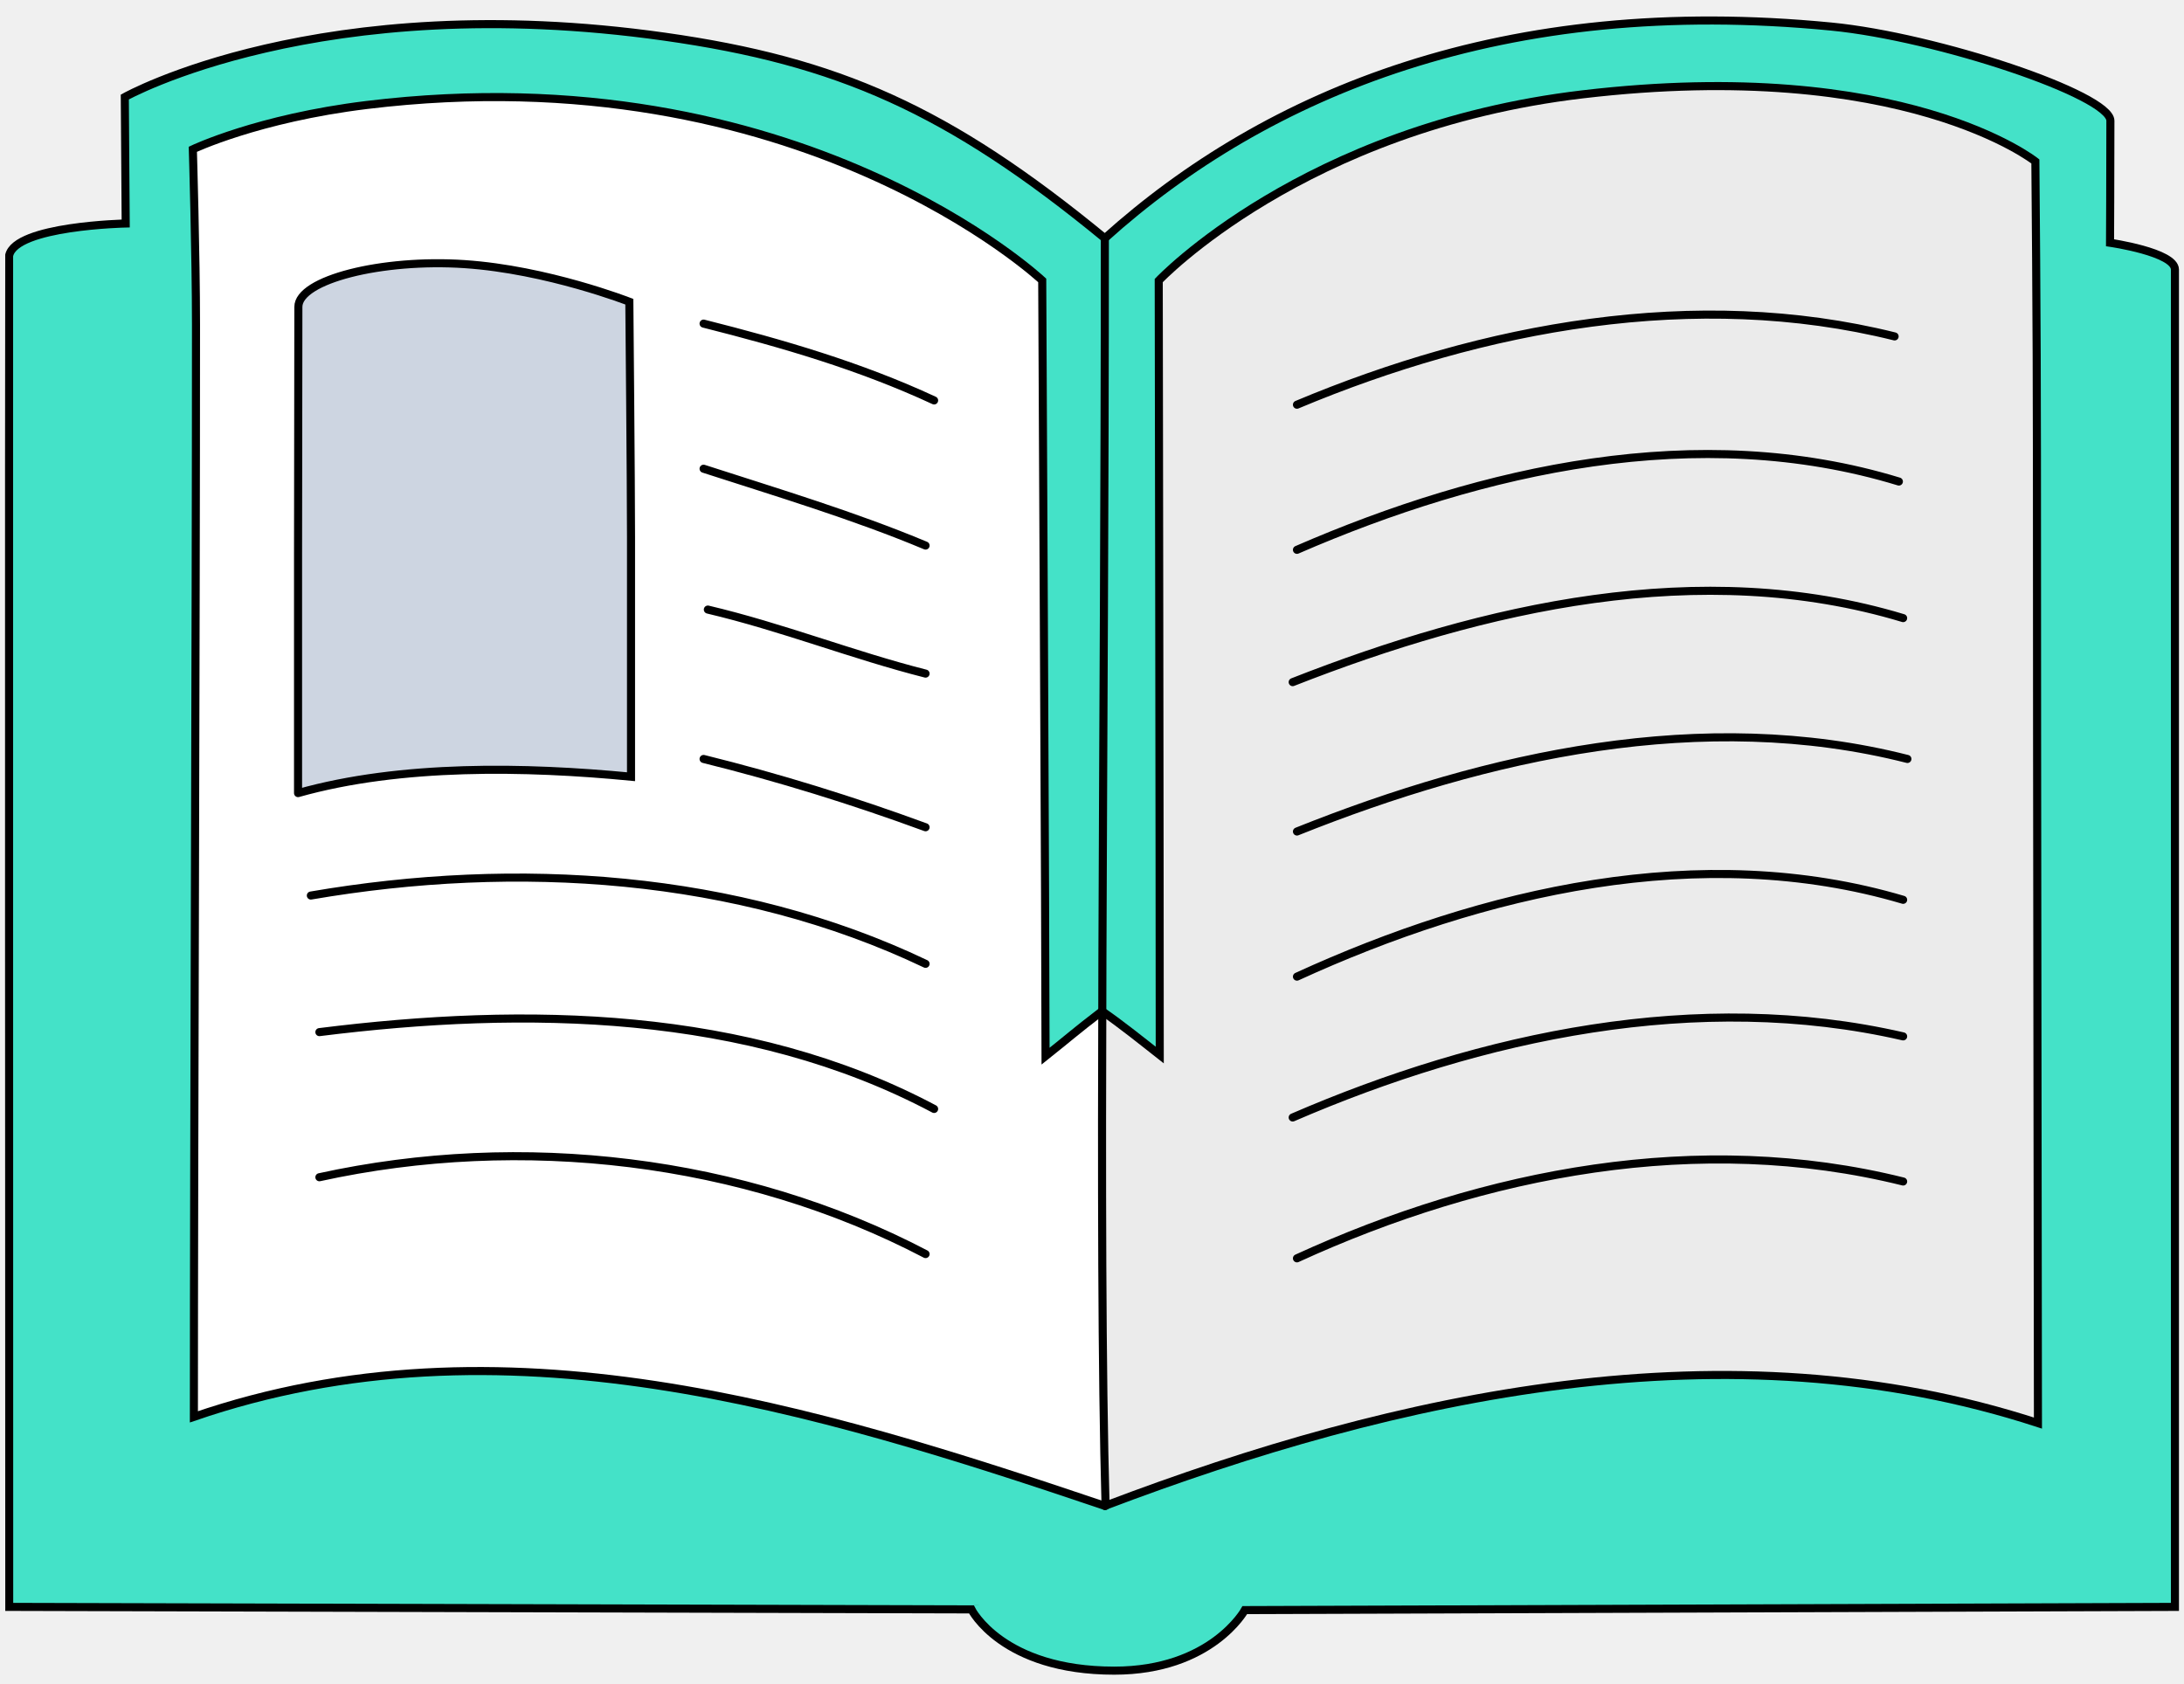
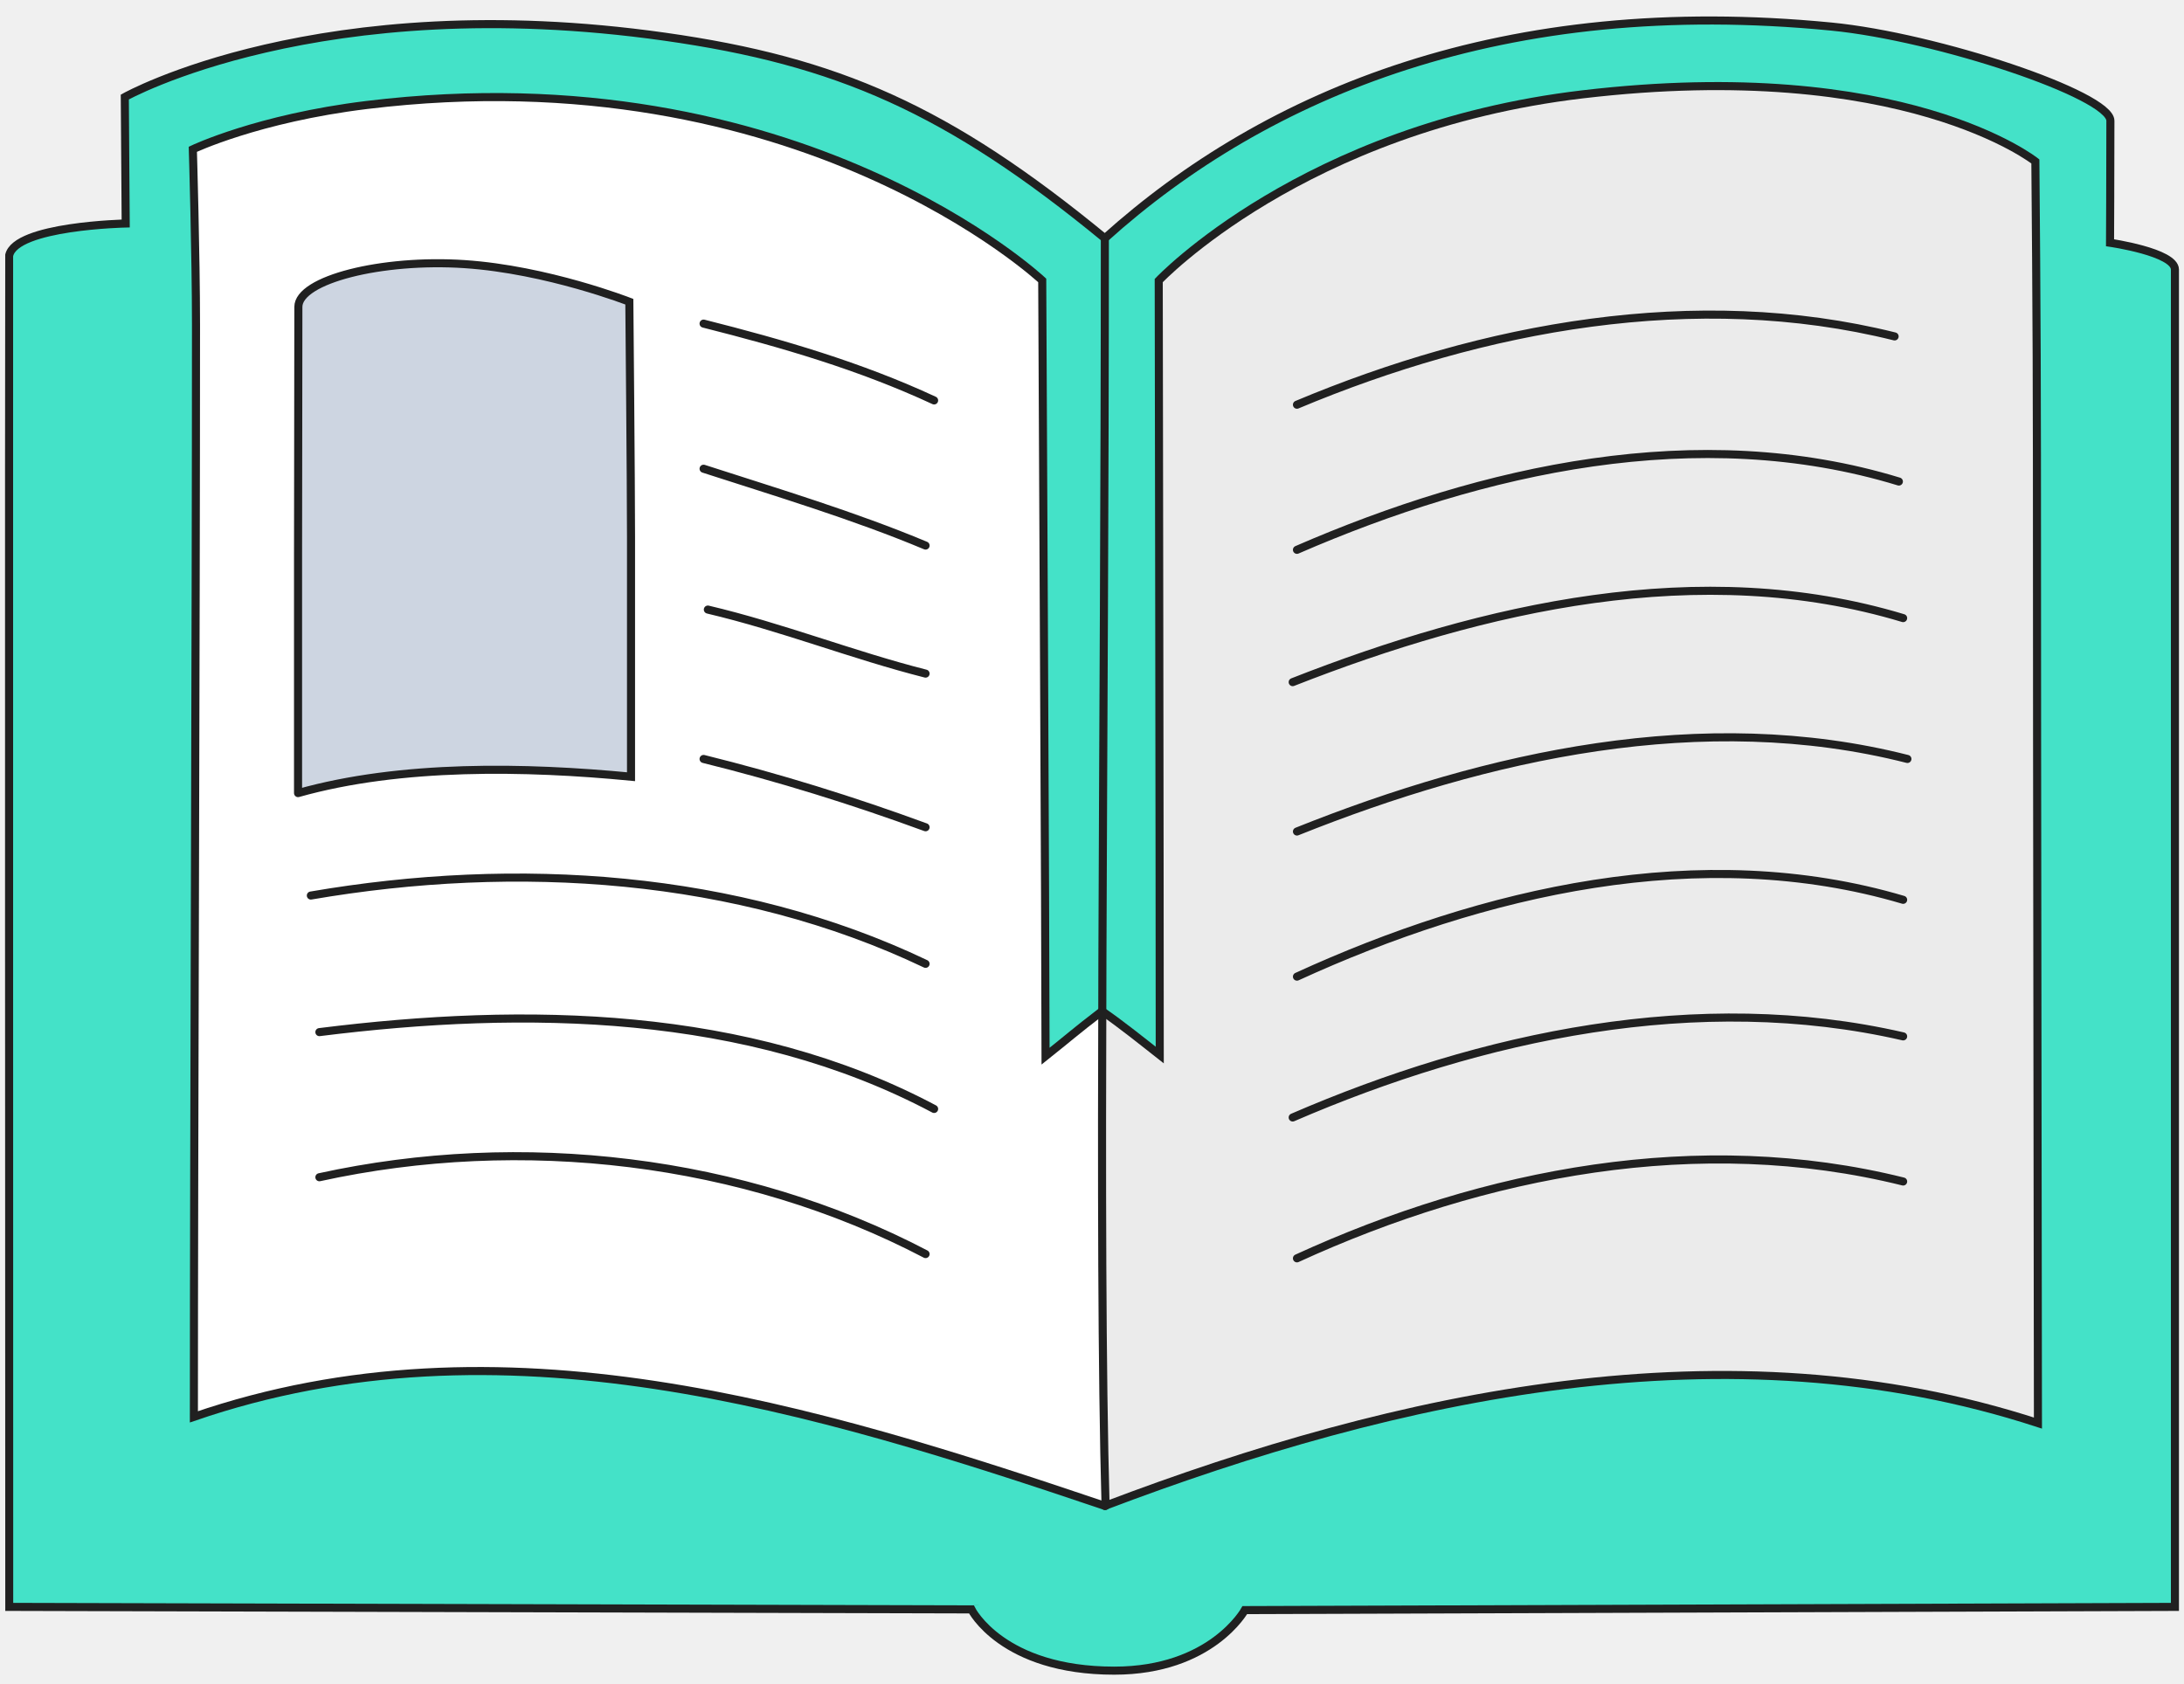
<svg xmlns="http://www.w3.org/2000/svg" width="406" height="313" viewBox="-0.936 -3.062 406 313">
-   <path fill-rule="evenodd" clip-rule="evenodd" fill="#44E2C8" stroke="#000" stroke-width="1.5" stroke-linecap="round" d="M403.378 47.056v248.653l-172.908.598s-6.195 11.257-24.279 11.257c-20.875 0-26.541-11.389-26.541-11.389L.771 295.708C.765 295.504.728 44.624.77 44.432c1.195-5.523 21.662-5.939 21.662-5.939l-.167-23.514S58.438-5.317 122.65 3.762c32.09 4.537 52.616 13.488 81.804 37.474 30.145-27.131 74.219-45.3 135.07-39.357 19.615 1.916 51.857 12.694 51.857 17.511 0 9.607-.068 22.684-.068 22.684s12.065 1.739 12.065 4.982" />
-   <path fill-rule="evenodd" clip-rule="evenodd" fill="#FFF" stroke="#000" stroke-width="1.5" stroke-linecap="round" d="M203.932 184.939c-5.132 3.925-6.136 4.908-10.5 8.374 0-19.874-.621-144.232-.621-144.232S147.657 6.645 67.235 16.459c-20.257 2.472-32.323 8.236-32.323 8.236s.588 19.715.588 32.656c0 57.784-.393 152.233-.393 203.02 56.982-19.588 115.334-1.678 169.347 16.557" />
-   <path fill-rule="evenodd" clip-rule="evenodd" fill="#EBEBEB" stroke="#000" stroke-width="1.5" stroke-linecap="round" d="M204.454 276.927c54.285-20.632 115.835-34.183 173.458-15.397 0-17.293-.188-115.155-.188-179.76 0-24.244-.291-54.815-.291-54.815S352.978 7.43 293.251 14.481c-51.875 6.125-78.781 34.625-78.781 34.625s.188 112.833.188 144c-3.281-2.583-7.029-5.602-10.727-8.167" />
-   <path fill-rule="evenodd" clip-rule="evenodd" fill="#CDD5E1" stroke="#000" stroke-width="1.5" stroke-linecap="round" d="M54.47 144.4V99.961c0-11.015.06-32.599.06-45.957 0-5.072 15.508-8.984 30.89-7.958s30.636 6.992 30.636 6.992.313 33.923.313 43.749v44.565c-19.533-1.882-42.773-2.345-61.899 3.048" />
-   <path clip-rule="evenodd" fill="none" stroke="#000" stroke-width="1.5" stroke-linecap="round" d="M129.859 57.107c14.702 3.712 29.073 7.888 42.853 14.284M240.165 72.185c34.572-14.508 74.154-21.895 111.102-12.697M240.165 99.167c34.52-15.003 74.65-24.074 111.895-12.697M129.859 84.089c13.771 4.457 27.965 8.713 41.266 14.284M239.372 123.768c35.461-13.928 75.842-23.274 113.48-11.904M130.653 110.277c13.797 3.25 26.981 8.489 40.472 11.904M240.165 151.542c35.471-14.203 75.535-23.136 113.482-13.491M129.859 138.052c13.969 3.456 27.73 7.728 41.266 12.697M240.165 178.524c34.527-15.822 75.164-25.392 112.688-14.284M171.125 176.143c-34.999-16.689-76.053-19.267-114.275-12.696M172.712 203.125c-34.697-18.427-75.892-19.091-114.274-14.284M239.372 204.712c35.146-15.203 75.402-23.835 113.48-15.078M58.438 215.822c37.608-8.245 78.782-3.45 112.688 14.285M240.165 230.9c34.992-16.041 74.822-23.703 112.688-14.284M204.454 41.236c0 94.205-1.26 185.57.133 235.691" />
+   <path fill-rule="evenodd" clip-rule="evenodd" fill="#44E2C8" stroke="#202020" stroke-width="1.5" stroke-linecap="round" d="M403.378 47.056v248.653l-172.908.598s-6.195 11.257-24.279 11.257c-20.875 0-26.541-11.389-26.541-11.389L.771 295.708C.765 295.504.728 44.624.77 44.432c1.195-5.523 21.662-5.939 21.662-5.939l-.167-23.514S58.438-5.317 122.65 3.762c32.09 4.537 52.616 13.488 81.804 37.474 30.145-27.131 74.219-45.3 135.07-39.357 19.615 1.916 51.857 12.694 51.857 17.511 0 9.607-.068 22.684-.068 22.684s12.065 1.739 12.065 4.982" />
+   <path fill-rule="evenodd" clip-rule="evenodd" fill="#FFF" stroke="#202020" stroke-width="1.5" stroke-linecap="round" d="M203.932 184.939c-5.132 3.925-6.136 4.908-10.5 8.374 0-19.874-.621-144.232-.621-144.232S147.657 6.645 67.235 16.459c-20.257 2.472-32.323 8.236-32.323 8.236s.588 19.715.588 32.656c0 57.784-.393 152.233-.393 203.02 56.982-19.588 115.334-1.678 169.347 16.557" />
+   <path fill-rule="evenodd" clip-rule="evenodd" fill="#EBEBEB" stroke="#202020" stroke-width="1.5" stroke-linecap="round" d="M204.454 276.927c54.285-20.632 115.835-34.183 173.458-15.397 0-17.293-.188-115.155-.188-179.76 0-24.244-.291-54.815-.291-54.815S352.978 7.43 293.251 14.481c-51.875 6.125-78.781 34.625-78.781 34.625s.188 112.833.188 144c-3.281-2.583-7.029-5.602-10.727-8.167" />
+   <path fill-rule="evenodd" clip-rule="evenodd" fill="#CDD5E1" stroke="#202020" stroke-width="1.5" stroke-linecap="round" d="M54.47 144.4V99.961c0-11.015.06-32.599.06-45.957 0-5.072 15.508-8.984 30.89-7.958s30.636 6.992 30.636 6.992.313 33.923.313 43.749v44.565c-19.533-1.882-42.773-2.345-61.899 3.048" />
+   <path clip-rule="evenodd" fill="none" stroke="#202020" stroke-width="1.5" stroke-linecap="round" d="M129.859 57.107c14.702 3.712 29.073 7.888 42.853 14.284M240.165 72.185c34.572-14.508 74.154-21.895 111.102-12.697M240.165 99.167c34.52-15.003 74.65-24.074 111.895-12.697M129.859 84.089c13.771 4.457 27.965 8.713 41.266 14.284M239.372 123.768c35.461-13.928 75.842-23.274 113.48-11.904M130.653 110.277c13.797 3.25 26.981 8.489 40.472 11.904M240.165 151.542c35.471-14.203 75.535-23.136 113.482-13.491M129.859 138.052c13.969 3.456 27.73 7.728 41.266 12.697M240.165 178.524c34.527-15.822 75.164-25.392 112.688-14.284M171.125 176.143c-34.999-16.689-76.053-19.267-114.275-12.696M172.712 203.125c-34.697-18.427-75.892-19.091-114.274-14.284M239.372 204.712c35.146-15.203 75.402-23.835 113.48-15.078M58.438 215.822c37.608-8.245 78.782-3.45 112.688 14.285M240.165 230.9c34.992-16.041 74.822-23.703 112.688-14.284M204.454 41.236c0 94.205-1.26 185.57.133 235.691" />
</svg>
